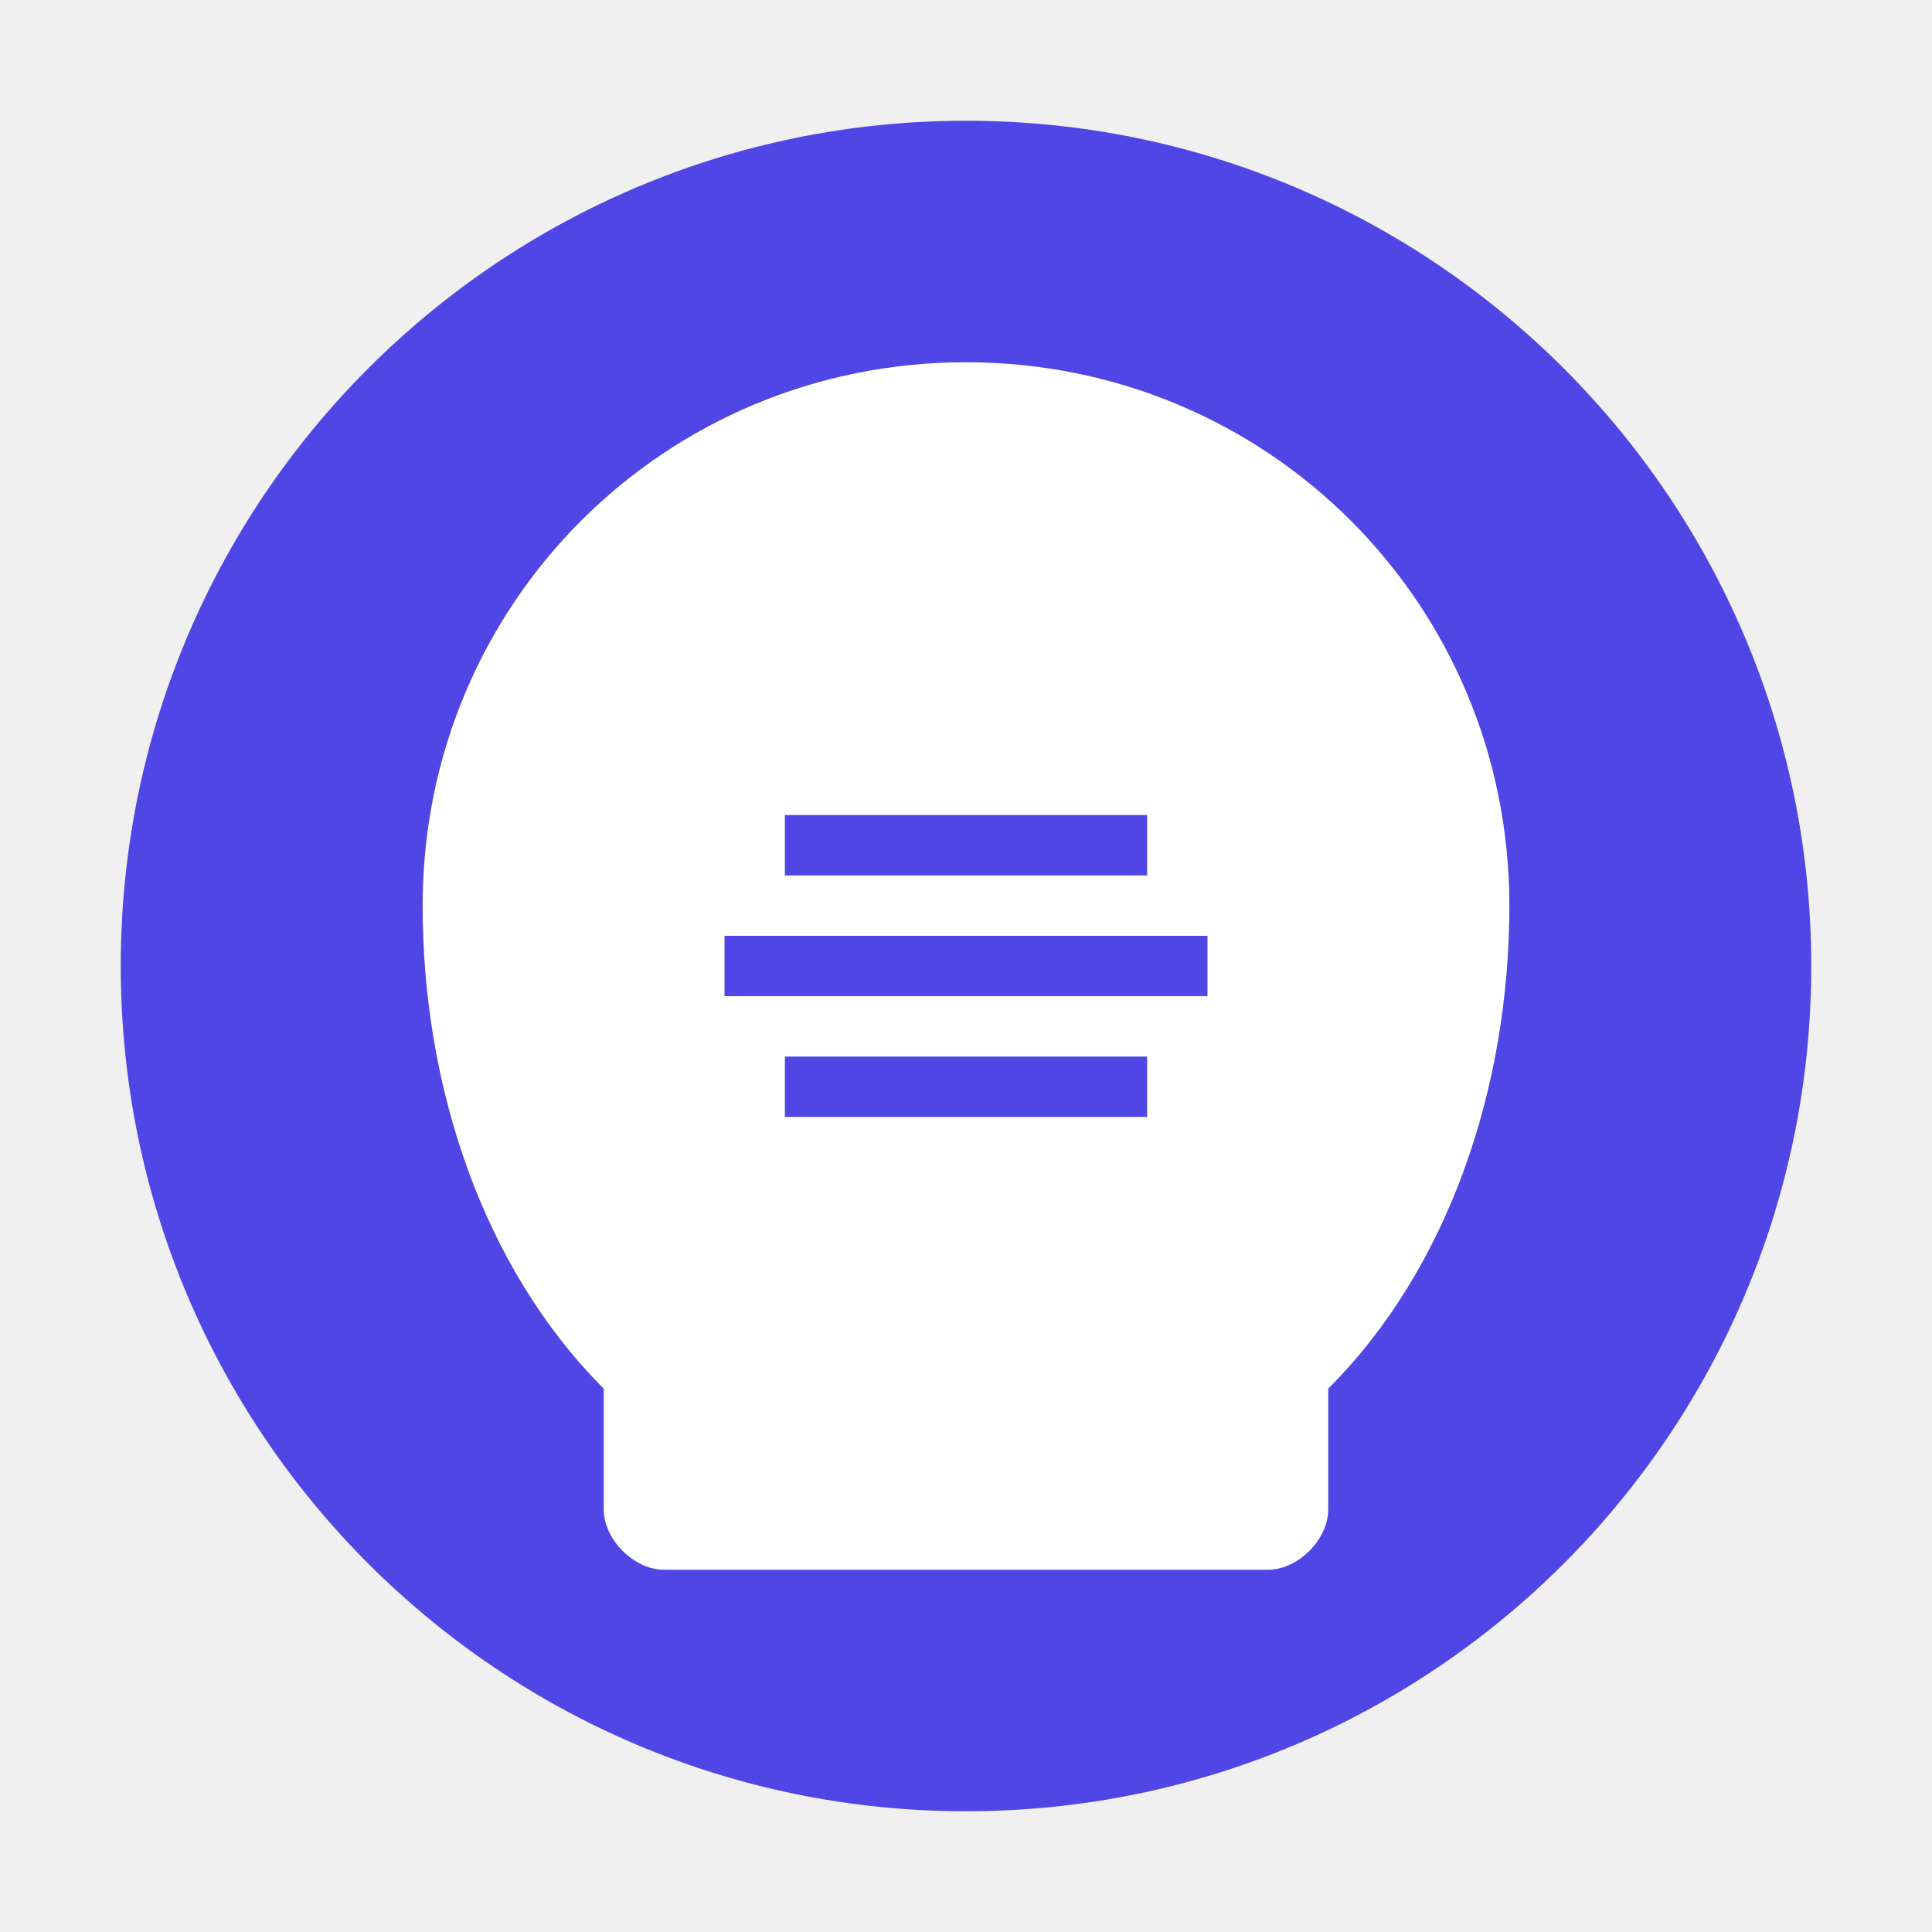
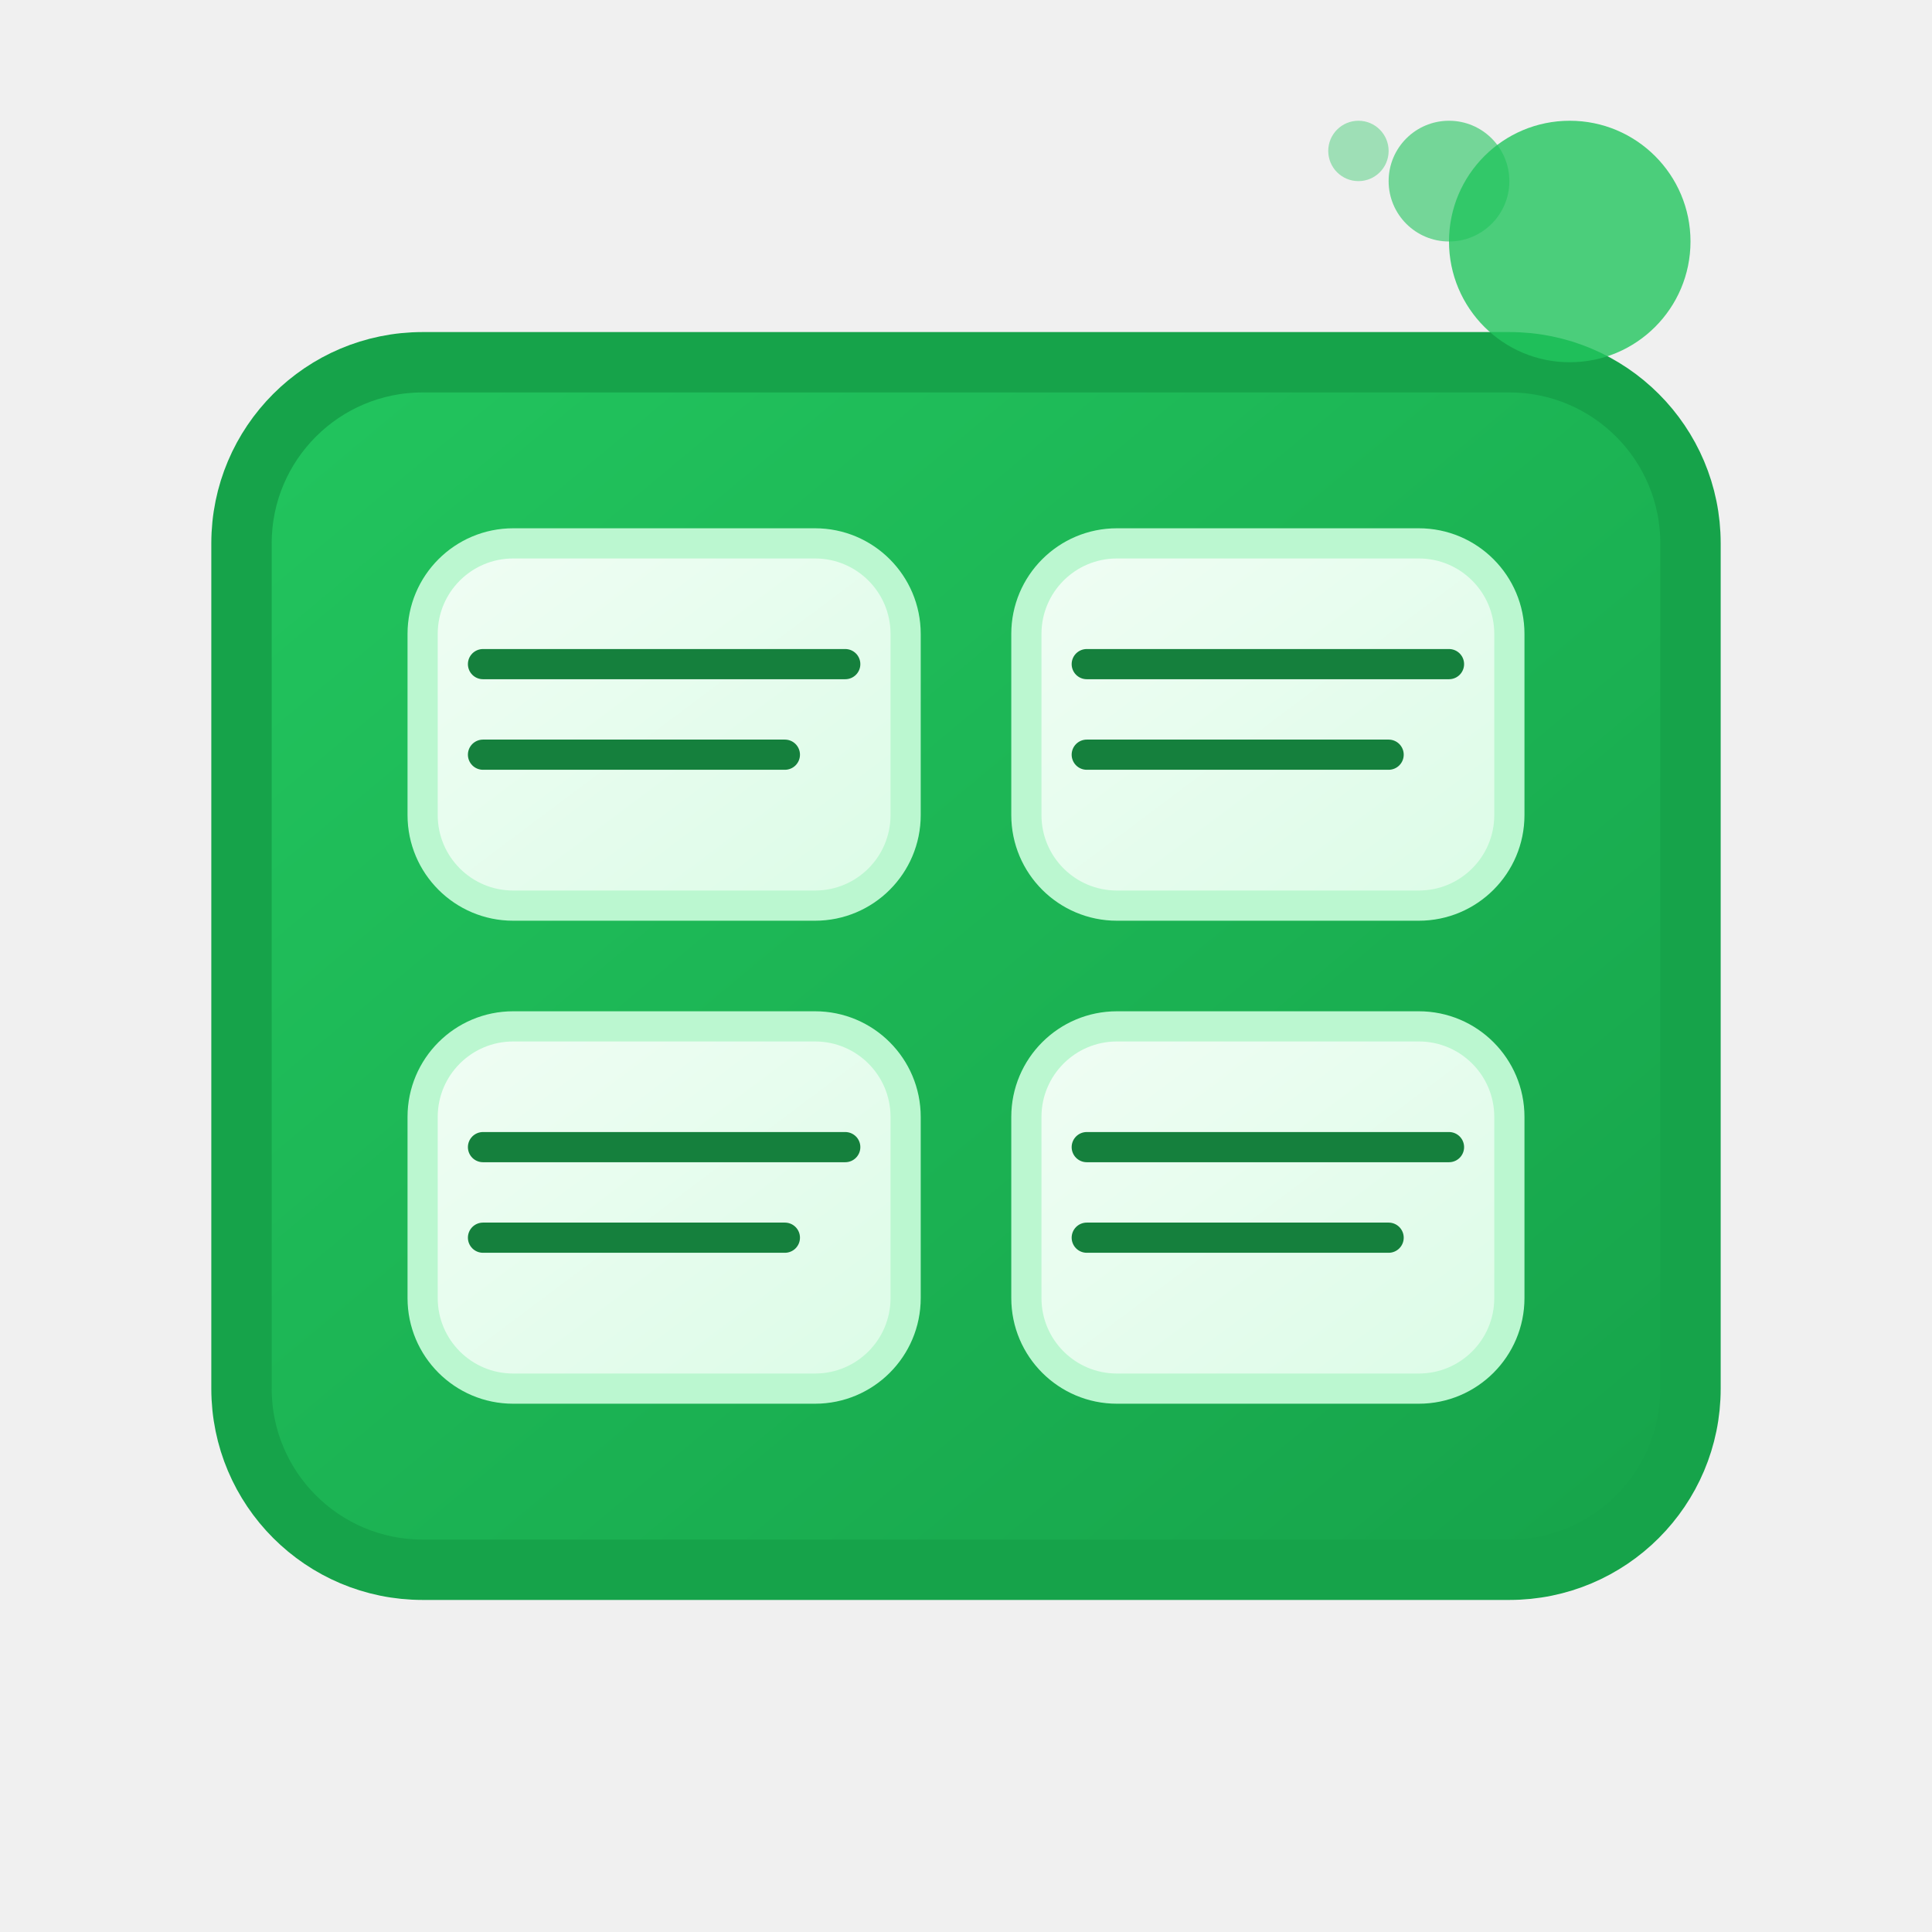
- <svg xmlns="http://www.w3.org/2000/svg" viewBox="0 0 32 32" width="32" height="32">
-   <circle cx="16" cy="16" r="14" fill="#4F46E5" />
-   <path d="M16 6c-5 0-9 4-9 9 0 3 1 6 3 8v2c0 0.5 0.5 1 1 1h10c0.5 0 1-0.5 1-1v-2c2-2 3-5 3-8 0-5-4-9-9-9z" fill="white" />
-   <path d="M13 14h6M12 16h8M13 18h6" stroke="#4F46E5" stroke-width="1" />
+ <svg xmlns="http://www.w3.org/2000/svg" viewBox="0 0 64 64" width="64" height="64">
+   <defs>
+     <linearGradient id="boardGradient" x1="0%" y1="0%" x2="100%" y2="100%">
+       <stop offset="0%" style="stop-color:#22c55e;stop-opacity:1" />
+       <stop offset="100%" style="stop-color:#16a34a;stop-opacity:1" />
+     </linearGradient>
+     <linearGradient id="noteGradient" x1="0%" y1="0%" x2="100%" y2="100%">
+       <stop offset="0%" style="stop-color:#f0fdf4;stop-opacity:1" />
+       <stop offset="100%" style="stop-color:#dcfce7;stop-opacity:1" />
+     </linearGradient>
+   </defs>
+   <rect x="8" y="12" width="48" height="40" rx="6" fill="url(#boardGradient)" stroke="#16a34a" stroke-width="2" />
+   <rect x="14" y="18" width="16" height="12" rx="3" fill="url(#noteGradient)" stroke="#bbf7d0" stroke-width="1" />
+   <rect x="34" y="18" width="16" height="12" rx="3" fill="url(#noteGradient)" stroke="#bbf7d0" stroke-width="1" />
+   <rect x="14" y="34" width="16" height="12" rx="3" fill="url(#noteGradient)" stroke="#bbf7d0" stroke-width="1" />
+   <rect x="34" y="34" width="16" height="12" rx="3" fill="url(#noteGradient)" stroke="#bbf7d0" stroke-width="1" />
+   <line x1="16" y1="22" x2="28" y2="22" stroke="#15803d" stroke-width="1" stroke-linecap="round" />
+   <line x1="16" y1="25" x2="26" y2="25" stroke="#15803d" stroke-width="1" stroke-linecap="round" />
+   <line x1="36" y1="22" x2="48" y2="22" stroke="#15803d" stroke-width="1" stroke-linecap="round" />
+   <line x1="36" y1="25" x2="46" y2="25" stroke="#15803d" stroke-width="1" stroke-linecap="round" />
+   <line x1="16" y1="38" x2="28" y2="38" stroke="#15803d" stroke-width="1" stroke-linecap="round" />
+   <line x1="16" y1="41" x2="26" y2="41" stroke="#15803d" stroke-width="1" stroke-linecap="round" />
+   <line x1="36" y1="38" x2="48" y2="38" stroke="#15803d" stroke-width="1" stroke-linecap="round" />
+   <line x1="36" y1="41" x2="46" y2="41" stroke="#15803d" stroke-width="1" stroke-linecap="round" />
+   <circle cx="52" cy="8" r="4" fill="#22c55e" opacity="0.8" />
+   <circle cx="48" cy="6" r="2" fill="#22c55e" opacity="0.6" />
+   <circle cx="45" cy="5" r="1" fill="#22c55e" opacity="0.4" />
</svg>
